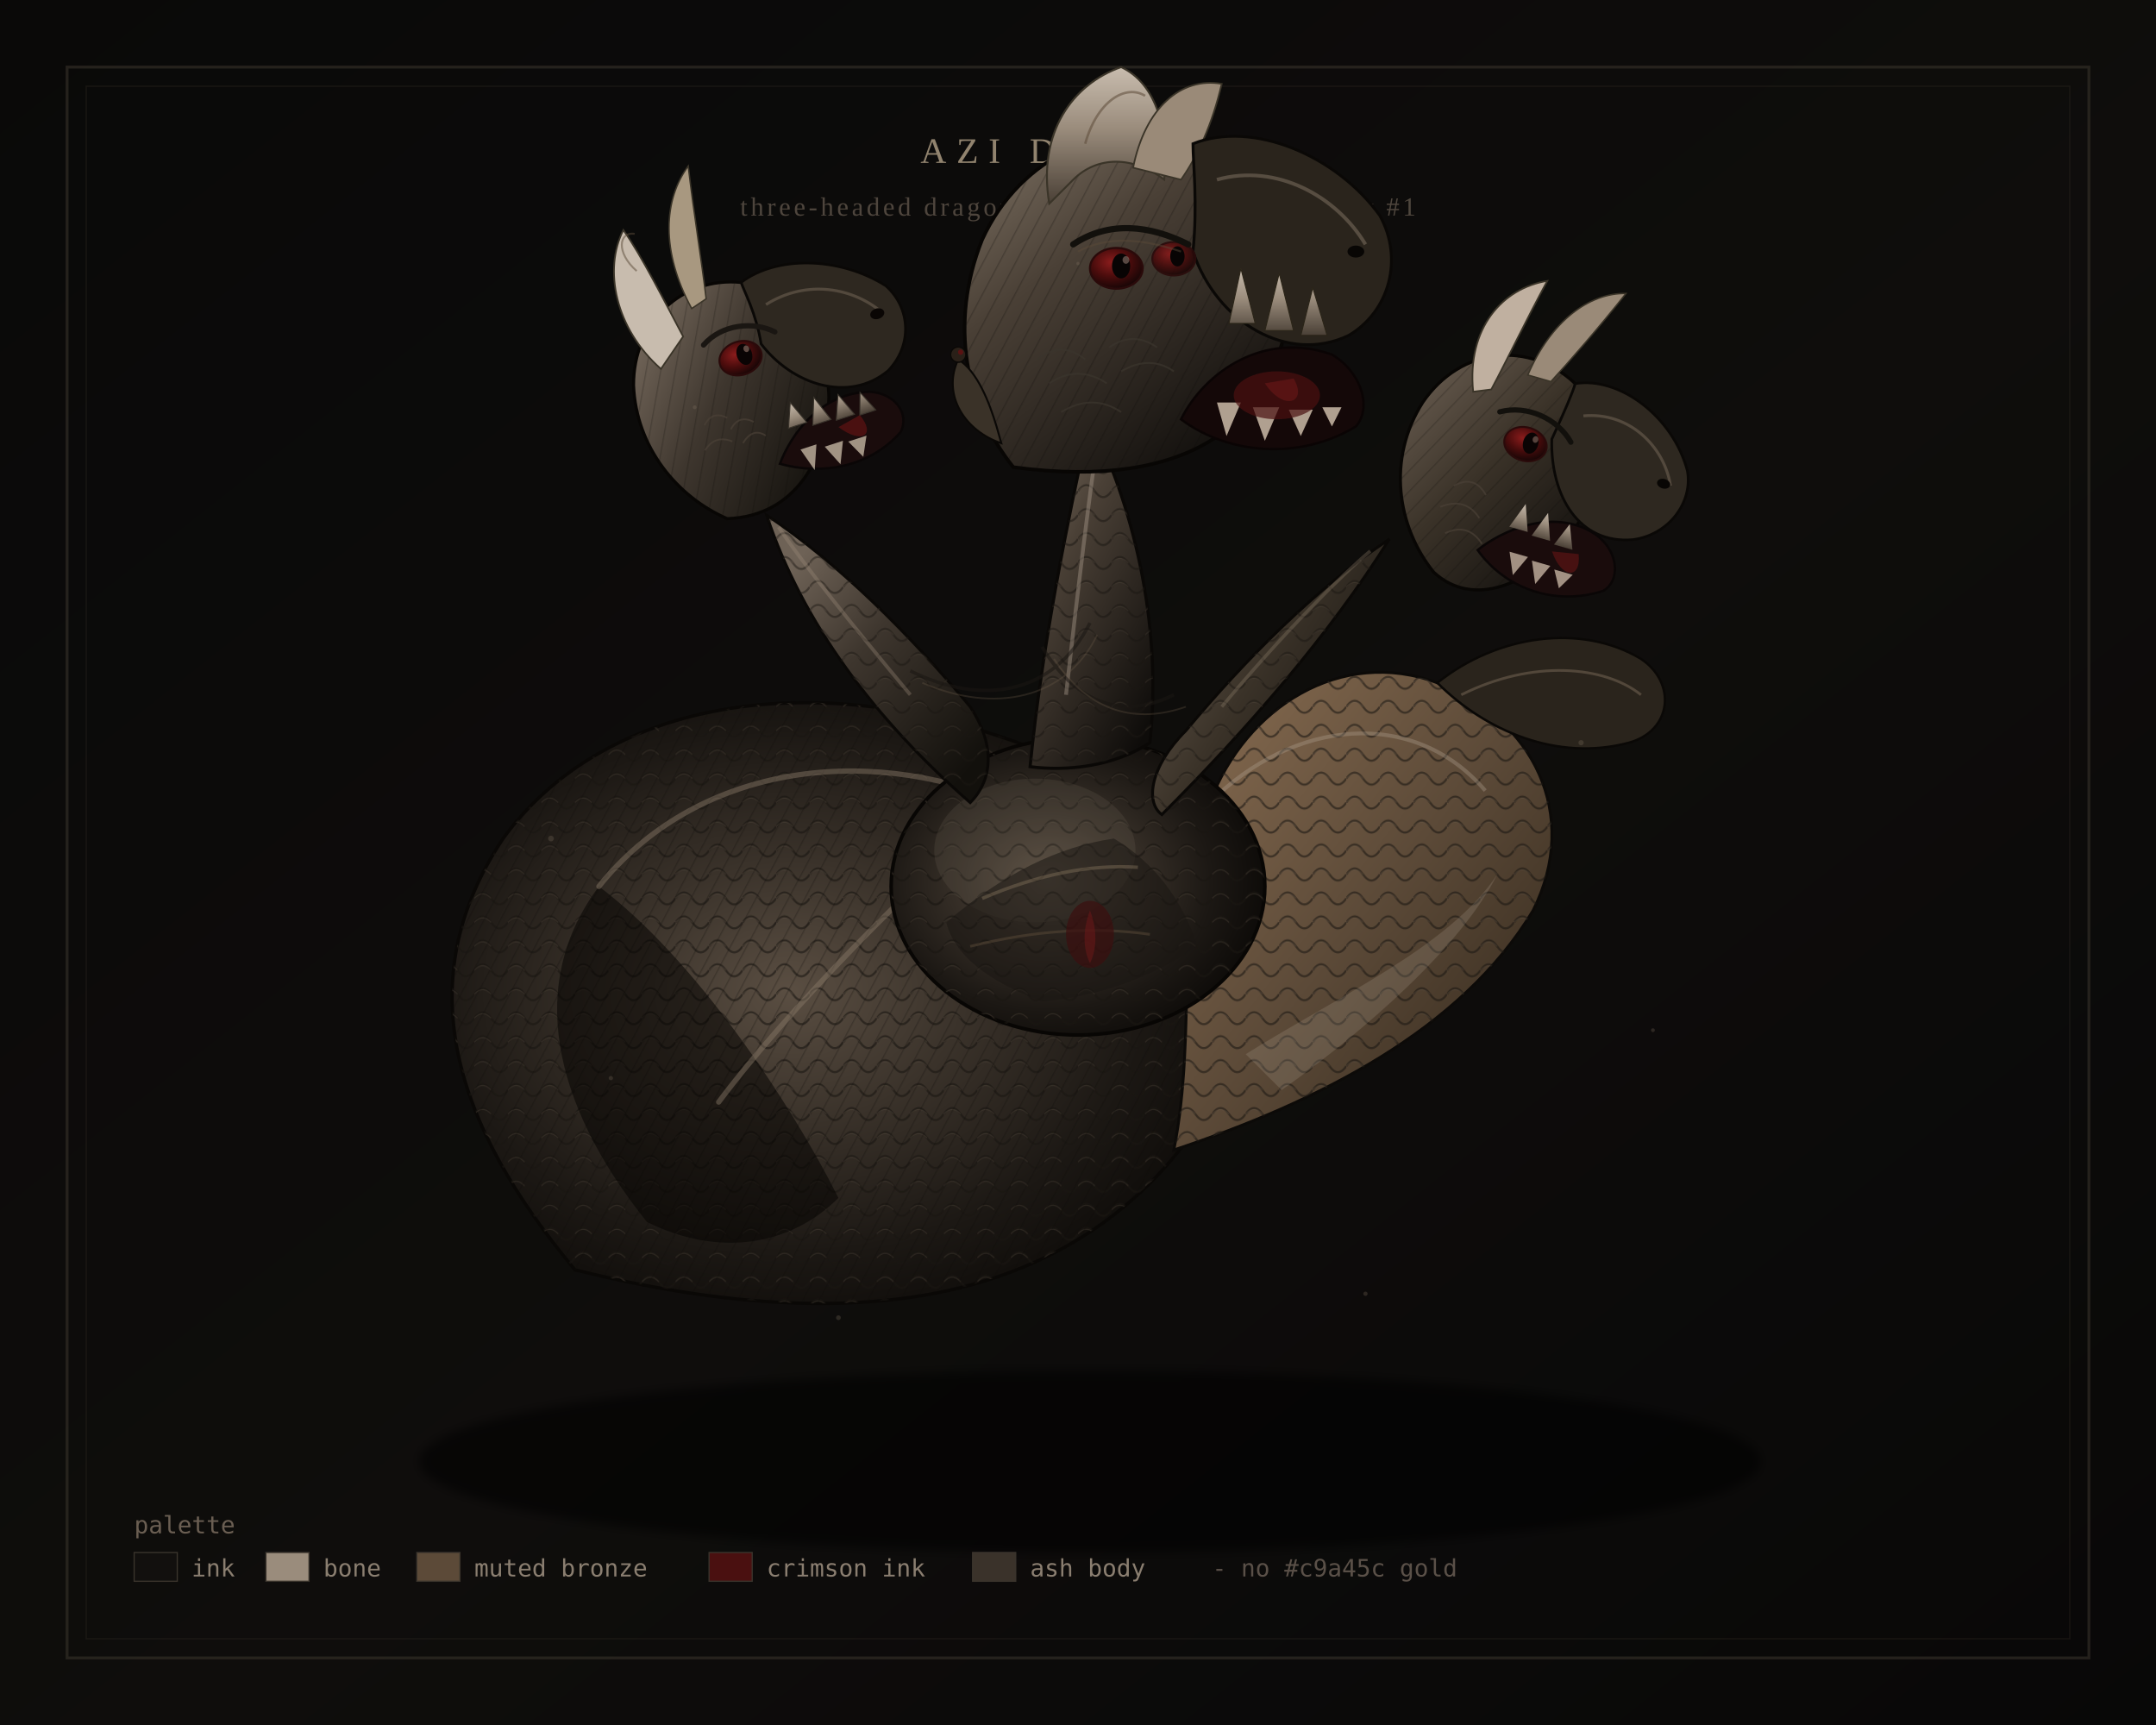
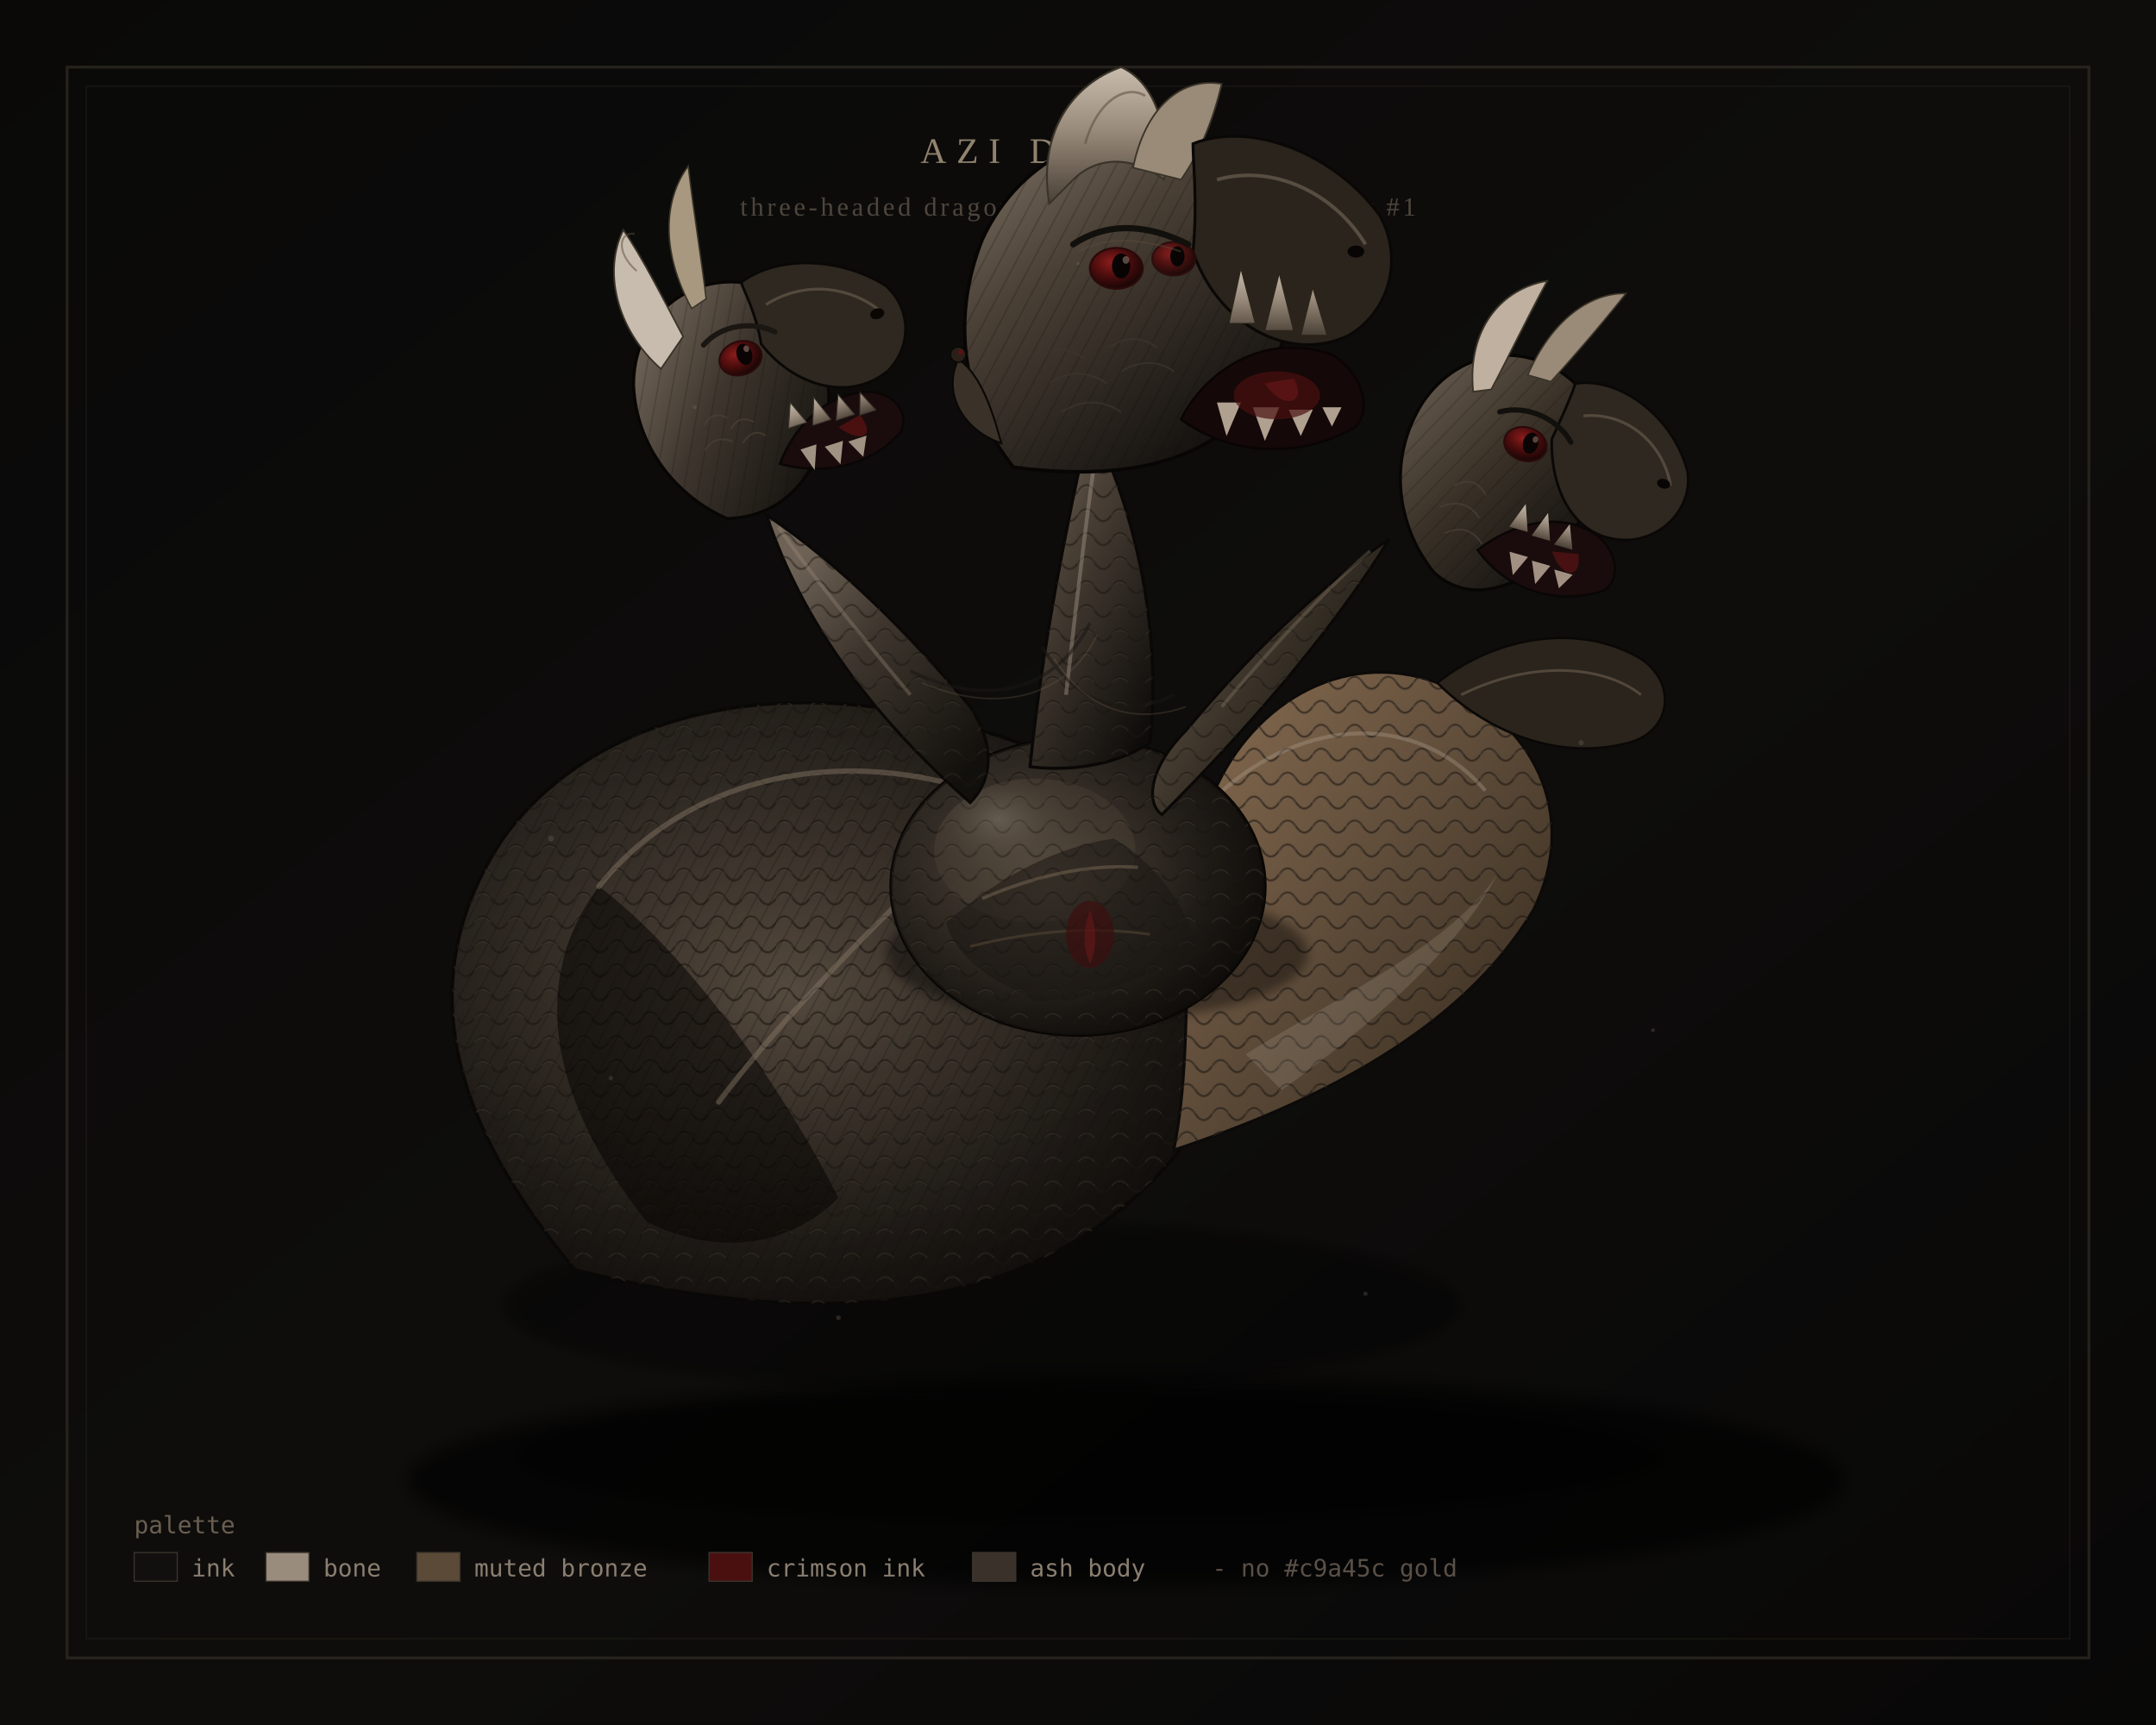
<svg xmlns="http://www.w3.org/2000/svg" viewBox="0 0 900 720" width="900" height="720" role="img" aria-labelledby="title desc">
  <defs>
    <linearGradient id="ground" x1="0%" y1="0%" x2="100%" y2="100%">
      <stop offset="0%" stop-color="#0a0908" />
      <stop offset="55%" stop-color="#12100e" />
      <stop offset="100%" stop-color="#080706" />
    </linearGradient>
    <radialGradient id="bodyMass" cx="42%" cy="48%" r="62%">
      <stop offset="0%" stop-color="#5a4e42" />
      <stop offset="35%" stop-color="#3a322a" />
      <stop offset="70%" stop-color="#1c1814" />
      <stop offset="100%" stop-color="#0a0806" />
    </radialGradient>
    <linearGradient id="bone" x1="0%" y1="0%" x2="0%" y2="100%">
      <stop offset="0%" stop-color="#c8bcae" />
      <stop offset="45%" stop-color="#9a8c7c" />
      <stop offset="100%" stop-color="#4a4036" />
    </linearGradient>
    <linearGradient id="bronzeMuted" x1="0%" y1="0%" x2="100%" y2="100%">
      <stop offset="0%" stop-color="#8a6e52" />
      <stop offset="50%" stop-color="#5c4a38" />
      <stop offset="100%" stop-color="#2e2418" />
    </linearGradient>
    <linearGradient id="headL" x1="20%" y1="10%" x2="90%" y2="90%">
      <stop offset="0%" stop-color="#6e6256" />
      <stop offset="40%" stop-color="#3e362e" />
      <stop offset="100%" stop-color="#12100c" />
    </linearGradient>
    <linearGradient id="headC" x1="10%" y1="0%" x2="80%" y2="100%">
      <stop offset="0%" stop-color="#7a6e60" />
      <stop offset="35%" stop-color="#4a4036" />
      <stop offset="100%" stop-color="#0e0c0a" />
    </linearGradient>
    <linearGradient id="headR" x1="0%" y1="15%" x2="100%" y2="85%">
      <stop offset="0%" stop-color="#665a4e" />
      <stop offset="45%" stop-color="#3a3228" />
      <stop offset="100%" stop-color="#100e0c" />
    </linearGradient>
    <radialGradient id="eyeGlow" cx="40%" cy="35%" r="65%">
      <stop offset="0%" stop-color="#8a1c1c" />
      <stop offset="55%" stop-color="#4a0c0c" />
      <stop offset="100%" stop-color="#1a0606" />
    </radialGradient>
    <pattern id="scaleTex" width="14" height="10" patternUnits="userSpaceOnUse">
      <path d="M0 5 Q3.5 0 7 5 Q10.5 10 14 5" fill="none" stroke="#1a1612" stroke-width="0.9" opacity=".85" />
      <path d="M0 5 Q3.5 1.2 7 5" fill="none" stroke="#6a5e50" stroke-width="0.45" opacity=".35" />
    </pattern>
    <pattern id="hatchFine" width="6" height="6" patternUnits="userSpaceOnUse" patternTransform="rotate(28)">
      <line x1="0" y1="0" x2="0" y2="6" stroke="#0c0a08" stroke-width="1.1" opacity=".55" />
    </pattern>
    <filter id="softShade" x="-20%" y="-20%" width="140%" height="140%">
      <feGaussianBlur stdDeviation="2.2" />
    </filter>
+     <filter id="volBlur" x="-25%" y="-25%" width="150%" height="150%">
+       <feGaussianBlur stdDeviation="3.4" />
+     </filter>
    <filter id="inkBleed" x="-5%" y="-5%" width="110%" height="110%">
      <feTurbulence type="fractalNoise" baseFrequency="0.9" numOctaves="2" result="n" />
      <feDisplacementMap in="SourceGraphic" in2="n" scale="0.6" />
    </filter>
+     <linearGradient id="volLit" x1="15%" y1="5%" x2="85%" y2="95%">
+       <stop offset="0%" stop-color="#7a6e60" />
+       <stop offset="38%" stop-color="#3a322a" />
+       <stop offset="100%" stop-color="#0a0806" />
+     </linearGradient>
+     <radialGradient id="specHi" cx="32%" cy="28%" r="55%">
+       <stop offset="0%" stop-color="#c8bcae" stop-opacity=".28" />
+       <stop offset="45%" stop-color="#8a7a68" stop-opacity=".08" />
+       <stop offset="100%" stop-color="#000" stop-opacity="0" />
+     </radialGradient>
  </defs>
  <rect width="900" height="720" fill="url(#ground)" />
  <rect width="900" height="720" fill="#0a0908" opacity=".35" />
  <rect x="28" y="28" width="844" height="664" fill="none" stroke="#3a342c" stroke-width="1.2" opacity=".55" />
  <rect x="36" y="36" width="828" height="648" fill="none" stroke="#2a241e" stroke-width="0.6" opacity=".4" />
  <text x="450" y="68" text-anchor="middle" fill="#a89880" font-family="Georgia, 'Times New Roman', serif" font-size="15" letter-spacing="0.28em" opacity=".85">AZI DAHAKA</text>
  <text x="450" y="90" text-anchor="middle" fill="#6a5e52" font-family="Georgia, 'Times New Roman', serif" font-size="11" letter-spacing="0.12em" opacity=".7">three-headed dragon-serpent - Iranian - review #1</text>
-   <ellipse cx="455" cy="610" rx="280" ry="38" fill="#000" opacity=".55" filter="url(#softShade)" />
+   <ellipse cx="470" cy="618" rx="300" ry="44" fill="#000" opacity=".62" filter="url(#volBlur)" />
+   <ellipse cx="455" cy="608" rx="240" ry="28" fill="#000" opacity=".4" filter="url(#softShade)" />
  <g id="beast" transform="translate(450 390)">
    <g id="coils">
-       <path d="M-210 140                C-260 80 -280 20 -240 -40                C-200 -95 -120 -110 -40 -85                C40 -60 90 -20 70 40                C50 95 10 130 -40 145                C-90 160 -150 155 -210 140Z" fill="url(#bodyMass)" stroke="#0a0806" stroke-width="1.4" />
+       <ellipse cx="-40" cy="155" rx="200" ry="36" fill="#000" opacity=".35" filter="url(#softShade)" />
+       <path d="M-210 140                C-260 80 -280 20 -240 -40                C-200 -95 -120 -110 -40 -85                C40 -60 90 -20 70 40                C50 95 10 130 -40 145                C-90 160 -150 155 -210 140Z" fill="url(#volLit)" stroke="#0a0806" stroke-width="1.4" />
+       <path d="M-210 140                C-260 80 -280 20 -240 -40                C-200 -95 -120 -110 -40 -85                C40 -60 90 -20 70 40                C50 95 10 130 -40 145                C-90 160 -150 155 -210 140Z" fill="url(#bodyMass)" stroke="#0a0806" stroke-width="1.4" opacity=".85" />
      <path d="M-210 140                C-260 80 -280 20 -240 -40                C-200 -95 -120 -110 -40 -85                C40 -60 90 -20 70 40                C50 95 10 130 -40 145                C-90 160 -150 155 -210 140Z" fill="url(#scaleTex)" opacity=".7" />
      <path d="M-210 140                C-260 80 -280 20 -240 -40                C-200 -95 -120 -110 -40 -85                C40 -60 90 -20 70 40                C50 95 10 130 -40 145                C-90 160 -150 155 -210 140Z" fill="url(#hatchFine)" opacity=".4" />
      <path d="M-180 120 C-220 70 -230 20 -200 -20 C-160 10 -120 70 -100 110 C-120 130 -150 135 -180 120Z" fill="#050402" opacity=".55" />
      <path d="M-200 -20 C-160 -70 -90 -80 -30 -55 C-70 -20 -120 30 -150 70" fill="none" stroke="#8a7a68" stroke-width="2.2" opacity=".45" stroke-linecap="round" />
      <path d="M40 90 C100 70 160 40 190 -10 C210 -50 190 -90 150 -105                C110 -120 70 -95 55 -55 C40 -15 50 40 40 90Z" fill="url(#bronzeMuted)" stroke="#0c0a08" stroke-width="1.2" />
      <path d="M40 90 C100 70 160 40 190 -10 C210 -50 190 -90 150 -105                C110 -120 70 -95 55 -55 C40 -15 50 40 40 90Z" fill="url(#scaleTex)" opacity=".65" />
      <path d="M55 -55 C90 -90 140 -95 170 -60" fill="none" stroke="#b0a090" stroke-width="1.6" opacity=".35" />
      <path d="M150 -105 C175 -125 210 -130 235 -115 C250 -105 248 -85 230 -80                C200 -72 170 -85 150 -105Z" fill="#2a241c" stroke="#0a0806" stroke-width="1" />
      <path d="M160 -100 C190 -115 220 -112 235 -100" fill="none" stroke="#7a6a58" stroke-width="1.1" opacity=".5" />
      <path d="M70 50 C110 25 155 5 175 -25 C160 5 120 40 85 65Z" fill="#c4b6a4" opacity=".18" />
    </g>
    <g id="torso">
-       <ellipse cx="0" cy="-20" rx="78" ry="62" fill="url(#bodyMass)" stroke="#080604" stroke-width="1.5" />
+       <ellipse cx="8" cy="8" rx="88" ry="28" fill="#000" opacity=".4" filter="url(#softShade)" />
+       <ellipse cx="0" cy="-20" rx="78" ry="62" fill="url(#volLit)" stroke="#080604" stroke-width="1.5" />
+       <ellipse cx="0" cy="-20" rx="78" ry="62" fill="url(#bodyMass)" opacity=".8" />
      <ellipse cx="0" cy="-20" rx="78" ry="62" fill="url(#scaleTex)" opacity=".75" />
-       <ellipse cx="-18" cy="-35" rx="42" ry="30" fill="#6a5e50" opacity=".22" />
+       <ellipse cx="-18" cy="-35" rx="42" ry="30" fill="url(#specHi)" />
+       <ellipse cx="-18" cy="-35" rx="42" ry="30" fill="#6a5e50" opacity=".18" />
      <path d="M-55 -5 Q-20 -35 15 -40 Q40 -25 50 5 Q20 25 -15 28 Q-50 15 -55 -5Z" fill="#1a1612" opacity=".55" />
      <path d="M-40 -15 Q-5 -30 25 -28" fill="none" stroke="#8a7860" stroke-width="1.4" opacity=".4" />
      <path d="M-45 5 Q-5 -5 30 0" fill="none" stroke="#5a4a38" stroke-width="1.1" opacity=".5" />
      <ellipse cx="5" cy="0" rx="10" ry="14" fill="#3a0e0e" opacity=".7" />
      <path d="M5 -10 C8 -2 8 6 5 12 C2 6 2 -2 5 -10Z" fill="#6a1818" opacity=".55" />
    </g>
    <g id="necks">
      <path d="M-45 -55 C-85 -90 -115 -130 -130 -175 C-100 -155 -70 -125 -45 -95 C-35 -80 -35 -65 -45 -55Z" fill="url(#headL)" stroke="#0a0806" stroke-width="1.2" />
      <path d="M-45 -55 C-85 -90 -115 -130 -130 -175 C-100 -155 -70 -125 -45 -95 C-35 -80 -35 -65 -45 -55Z" fill="url(#scaleTex)" opacity=".55" />
      <path d="M-70 -100 C-95 -130 -115 -155 -125 -170" fill="none" stroke="#9a8a78" stroke-width="1.5" opacity=".35" />
      <path d="M-20 -70 C-15 -120 -5 -170 5 -215 C25 -175 35 -125 30 -80 C15 -70 -5 -68 -20 -70Z" fill="url(#headC)" stroke="#0a0806" stroke-width="1.3" />
      <path d="M-20 -70 C-15 -120 -5 -170 5 -215 C25 -175 35 -125 30 -80 C15 -70 -5 -68 -20 -70Z" fill="url(#scaleTex)" opacity=".6" />
      <path d="M-5 -100 C0 -145 5 -185 8 -205" fill="none" stroke="#b0a090" stroke-width="1.6" opacity=".4" />
      <path d="M35 -50 C70 -85 105 -125 130 -165 C100 -145 70 -115 45 -85 C30 -70 28 -55 35 -50Z" fill="url(#headR)" stroke="#0a0806" stroke-width="1.2" />
      <path d="M35 -50 C70 -85 105 -125 130 -165 C100 -145 70 -115 45 -85 C30 -70 28 -55 35 -50Z" fill="url(#scaleTex)" opacity=".55" />
      <path d="M60 -95 C85 -125 110 -150 122 -160" fill="none" stroke="#8a7a68" stroke-width="1.4" opacity=".35" />
    </g>
    <g id="head-left" transform="translate(-145 -195) rotate(-18)">
      <path d="M-8 20 C-25 5 -35 -20 -28 -45 C-20 -70 5 -82 28 -72                C48 -62 55 -38 48 -15 C40 8 20 28 -8 20Z" fill="url(#headL)" stroke="#080604" stroke-width="1.3" />
      <path d="M-8 20 C-25 5 -35 -20 -28 -45 C-20 -70 5 -82 28 -72                C48 -62 55 -38 48 -15 C40 8 20 28 -8 20Z" fill="url(#hatchFine)" opacity=".35" />
      <path d="M28 -72 C45 -78 70 -70 85 -52 C92 -40 88 -25 75 -18                C55 -10 35 -25 28 -45 C30 -58 28 -68 28 -72Z" fill="#2e2820" stroke="#0a0806" stroke-width="1.1" />
      <path d="M35 -60 C55 -65 72 -55 80 -42" fill="none" stroke="#8a7a68" stroke-width="1.2" opacity=".4" />
      <path d="M20 5 C35 15 55 18 72 8 C78 2 75 -8 65 -12 C45 -18 28 -5 20 5Z" fill="#1a0c0c" stroke="#0a0606" stroke-width="1" />
      <path d="M28 -8 L32 -18 L36 -8Z M38 -6 L42 -17 L46 -6Z M48 -5 L52 -15 L56 -5Z M58 -4 L61 -13 L65 -4Z" fill="url(#bone)" stroke="#3a342c" stroke-width="0.4" />
      <path d="M30 2 L33 12 L37 2Z M40 4 L44 13 L48 4Z M50 5 L54 13 L58 5Z" fill="#b8aa98" opacity=".85" />
      <path d="M48 -2 C55 8 62 6 58 -4" fill="#5a1212" opacity=".75" />
      <path d="M-15 -48 C-28 -70 -25 -95 -12 -108 C-8 -95 -5 -75 -2 -58Z" fill="#c8bcae" stroke="#3a3428" stroke-width="0.7" />
      <path d="M5 -68 C0 -95 8 -115 22 -125 C18 -105 15 -85 12 -70Z" fill="#a89880" stroke="#3a3428" stroke-width="0.6" />
      <path d="M-12 -90 C-18 -100 -14 -108 -8 -105" fill="none" stroke="#5a4a38" stroke-width="0.8" opacity=".5" />
      <ellipse cx="18" cy="-42" rx="9" ry="7" fill="url(#eyeGlow)" stroke="#2a0a0a" stroke-width="0.8" />
      <ellipse cx="20" cy="-43" rx="3.2" ry="4.5" fill="#0a0404" />
      <ellipse cx="21.5" cy="-45" rx="1.2" ry="1.4" fill="#c8a090" opacity=".45" />
      <path d="M5 -52 C15 -58 28 -55 35 -48" fill="none" stroke="#1a1612" stroke-width="2.2" stroke-linecap="round" />
      <ellipse cx="78" cy="-42" rx="3" ry="2.2" fill="#0a0604" />
      <g fill="none" stroke="#4a4036" stroke-width="0.7" opacity=".7">
        <path d="M-5 -20 Q0 -25 5 -20" />
        <path d="M5 -15 Q10 -20 15 -15" />
        <path d="M-8 -10 Q-2 -15 4 -10" />
        <path d="M8 -8 Q14 -13 18 -8" />
      </g>
    </g>
    <g id="head-center" transform="translate(8 -230)">
      <path d="M-35 35 C-55 10 -62 -25 -48 -60 C-32 -95 5 -112 40 -100                C70 -88 85 -55 78 -20 C70 15 40 45 -35 35Z" fill="url(#headC)" stroke="#080604" stroke-width="1.5" />
      <path d="M-35 35 C-55 10 -62 -25 -48 -60 C-32 -95 5 -112 40 -100                C70 -88 85 -55 78 -20 C70 15 40 45 -35 35Z" fill="url(#hatchFine)" opacity=".4" />
      <path d="M-20 -75 C-25 -105 -10 -125 10 -132 C25 -125 30 -105 28 -85                C15 -95 0 -95 -10 -85Z" fill="url(#bone)" stroke="#3a3428" stroke-width="0.8" />
      <path d="M15 -90 C20 -115 35 -128 52 -125 C48 -108 42 -95 35 -85Z" fill="#9a8a78" stroke="#3a3428" stroke-width="0.7" />
      <path d="M-5 -100 C0 -118 12 -125 20 -120" fill="none" stroke="#5c4a38" stroke-width="1" opacity=".55" />
      <path d="M40 -100 C65 -110 100 -95 118 -70 C128 -52 122 -30 105 -20                C80 -8 50 -25 40 -55 C42 -75 40 -92 40 -100Z" fill="#2a241c" stroke="#0a0806" stroke-width="1.2" />
      <path d="M50 -85 C75 -92 100 -78 112 -58" fill="none" stroke="#9a8a78" stroke-width="1.5" opacity=".4" />
      <path d="M55 -25 L60 -48 L66 -25Z M70 -22 L76 -46 L82 -22Z M85 -20 L90 -40 L96 -20Z" fill="url(#bone)" stroke="#2a2418" stroke-width="0.45" />
      <path d="M35 15 C55 30 85 32 108 18 C115 10 110 -5 98 -12 C70 -22 45 -5 35 15Z" fill="#140808" stroke="#0a0404" stroke-width="1" />
      <path d="M50 8 L54 22 L60 8Z M65 10 L70 24 L76 10Z M80 11 L85 22 L90 11Z M94 10 L98 18 L102 10Z" fill="#b0a090" />
      <ellipse cx="75" cy="5" rx="18" ry="10" fill="#4a1010" opacity=".7" />
      <path d="M70 0 C78 12 88 8 82 -2" fill="#6a1818" opacity=".6" />
      <ellipse cx="8" cy="-48" rx="11" ry="8.5" fill="url(#eyeGlow)" stroke="#2a0a0a" stroke-width="0.9" />
      <ellipse cx="10" cy="-49" rx="3.8" ry="5.2" fill="#080404" />
      <ellipse cx="12" cy="-51.5" rx="1.4" ry="1.6" fill="#d0b0a0" opacity=".4" />
      <ellipse cx="32" cy="-52" rx="9" ry="7" fill="url(#eyeGlow)" stroke="#2a0a0a" stroke-width="0.8" opacity=".9" />
      <ellipse cx="33.5" cy="-53" rx="3" ry="4.2" fill="#080404" />
      <path d="M-10 -58 C5 -68 22 -66 38 -58" fill="none" stroke="#12100c" stroke-width="2.6" stroke-linecap="round" />
      <path d="M-8 -55 C5 -62 20 -60 35 -55" fill="none" stroke="#5a4a38" stroke-width="0.8" opacity=".45" />
      <ellipse cx="108" cy="-55" rx="3.5" ry="2.5" fill="#080604" />
      <g fill="none" stroke="#3a342c" stroke-width="0.75" opacity=".75">
        <path d="M-25 -10 Q-15 -18 -5 -10" />
        <path d="M-20 0 Q-8 -8 4 0" />
        <path d="M-15 12 Q-2 4 10 12" />
        <path d="M5 -15 Q15 -22 25 -15" />
        <path d="M10 -5 Q22 -12 32 -5" />
      </g>
      <path d="M-40 25 C-55 20 -65 5 -58 -10 C-50 -5 -45 8 -42 18Z" fill="#3a3228" stroke="#0a0806" stroke-width="0.8" />
      <circle cx="-58" cy="-12" r="3.2" fill="#2a2018" stroke="#0a0806" stroke-width="0.6" />
      <circle cx="-57" cy="-13" r="1.1" fill="#5a1212" />
    </g>
    <g id="head-right" transform="translate(145 -175) rotate(16)">
      <path d="M10 22 C-10 8 -22 -18 -14 -45 C-5 -72 22 -82 45 -70                C65 -58 70 -32 60 -8 C50 16 30 32 10 22Z" fill="url(#headR)" stroke="#080604" stroke-width="1.3" />
      <path d="M10 22 C-10 8 -22 -18 -14 -45 C-5 -72 22 -82 45 -70                C65 -58 70 -32 60 -8 C50 16 30 32 10 22Z" fill="url(#hatchFine)" opacity=".35" />
      <path d="M45 -70 C62 -78 88 -68 100 -48 C106 -36 100 -20 86 -14                C65 -6 48 -22 42 -45 C44 -58 45 -66 45 -70Z" fill="#2e2820" stroke="#0a0806" stroke-width="1.1" />
      <path d="M52 -58 C70 -65 88 -55 95 -40" fill="none" stroke="#8a7a68" stroke-width="1.2" opacity=".4" />
      <path d="M25 8 C40 20 62 22 80 10 C86 4 82 -8 70 -12 C50 -18 32 -2 25 8Z" fill="#1a0c0c" stroke="#0a0606" stroke-width="1" />
      <path d="M35 -5 L39 -16 L43 -5Z M45 -4 L49 -15 L53 -4Z M55 -3 L59 -13 L63 -3Z" fill="url(#bone)" />
      <path d="M38 5 L42 14 L46 5Z M48 6 L52 15 L56 6Z M58 7 L62 14 L66 7Z" fill="#b0a090" opacity=".9" />
      <path d="M55 0 C62 10 70 8 66 -2" fill="#5a1212" opacity=".7" />
      <path d="M5 -55 C-5 -80 5 -100 22 -108 C18 -90 15 -72 12 -58Z" fill="#c0b0a0" stroke="#3a3428" stroke-width="0.7" />
      <path d="M25 -68 C28 -92 40 -108 55 -112 C48 -95 40 -78 35 -68Z" fill="#9a8a78" stroke="#3a3428" stroke-width="0.6" />
      <ellipse cx="32" cy="-40" rx="9" ry="7" fill="url(#eyeGlow)" stroke="#2a0a0a" stroke-width="0.8" />
      <ellipse cx="34" cy="-41" rx="3.2" ry="4.5" fill="#0a0404" />
      <ellipse cx="35.5" cy="-43" rx="1.2" ry="1.4" fill="#c8a090" opacity=".4" />
      <path d="M18 -50 C28 -56 42 -54 50 -46" fill="none" stroke="#12100c" stroke-width="2.2" stroke-linecap="round" />
      <ellipse cx="92" cy="-40" rx="2.8" ry="2" fill="#080604" />
      <g fill="none" stroke="#4a4036" stroke-width="0.7" opacity=".7">
        <path d="M8 -15 Q15 -22 22 -15" />
        <path d="M5 -5 Q14 -12 22 -5" />
        <path d="M10 5 Q18 -2 26 5" />
      </g>
    </g>
    <g fill="none" stroke="#1a1612" stroke-width="1.4" opacity=".55">
      <path d="M-70 -110 C-40 -95 -10 -100 5 -130" />
      <path d="M40 -100 C20 -90 0 -95 -15 -120" />
    </g>
    <g fill="none" stroke="#6a5a48" stroke-width="0.7" opacity=".3">
      <path d="M-65 -105 C-35 -92 -5 -98 8 -125" />
      <path d="M45 -95 C25 -88 5 -92 -10 -115" />
    </g>
    <g fill="#8a7a68" opacity=".25">
      <circle cx="-220" cy="-40" r="1.2" />
      <circle cx="-195" cy="60" r="0.9" />
      <circle cx="210" cy="-80" r="1.1" />
      <circle cx="240" cy="40" r="0.8" />
      <circle cx="-100" cy="160" r="1" />
      <circle cx="120" cy="150" r="0.9" />
      <circle cx="0" cy="-280" r="0.7" />
      <circle cx="-160" cy="-220" r="0.8" />
    </g>
  </g>
  <g transform="translate(56 640)" font-family="ui-monospace, SFMono-Regular, Menlo, monospace" font-size="10">
    <text fill="#6a5e52" x="0" y="0">palette</text>
    <rect x="0" y="8" width="18" height="12" fill="#12100e" stroke="#3a342c" stroke-width="0.5" />
    <text fill="#8a7e70" x="24" y="18">ink</text>
    <rect x="55" y="8" width="18" height="12" fill="#9a8c7c" stroke="#3a342c" stroke-width="0.5" />
    <text fill="#8a7e70" x="79" y="18">bone</text>
    <rect x="118" y="8" width="18" height="12" fill="#5c4a38" stroke="#3a342c" stroke-width="0.5" />
    <text fill="#8a7e70" x="142" y="18">muted bronze</text>
    <rect x="240" y="8" width="18" height="12" fill="#4a1010" stroke="#3a342c" stroke-width="0.5" />
    <text fill="#8a7e70" x="264" y="18">crimson ink</text>
    <rect x="350" y="8" width="18" height="12" fill="#3a322a" stroke="#3a342c" stroke-width="0.5" />
    <text fill="#8a7e70" x="374" y="18">ash body</text>
    <text fill="#5a5048" x="450" y="18">- no #c9a45c gold</text>
  </g>
</svg>
